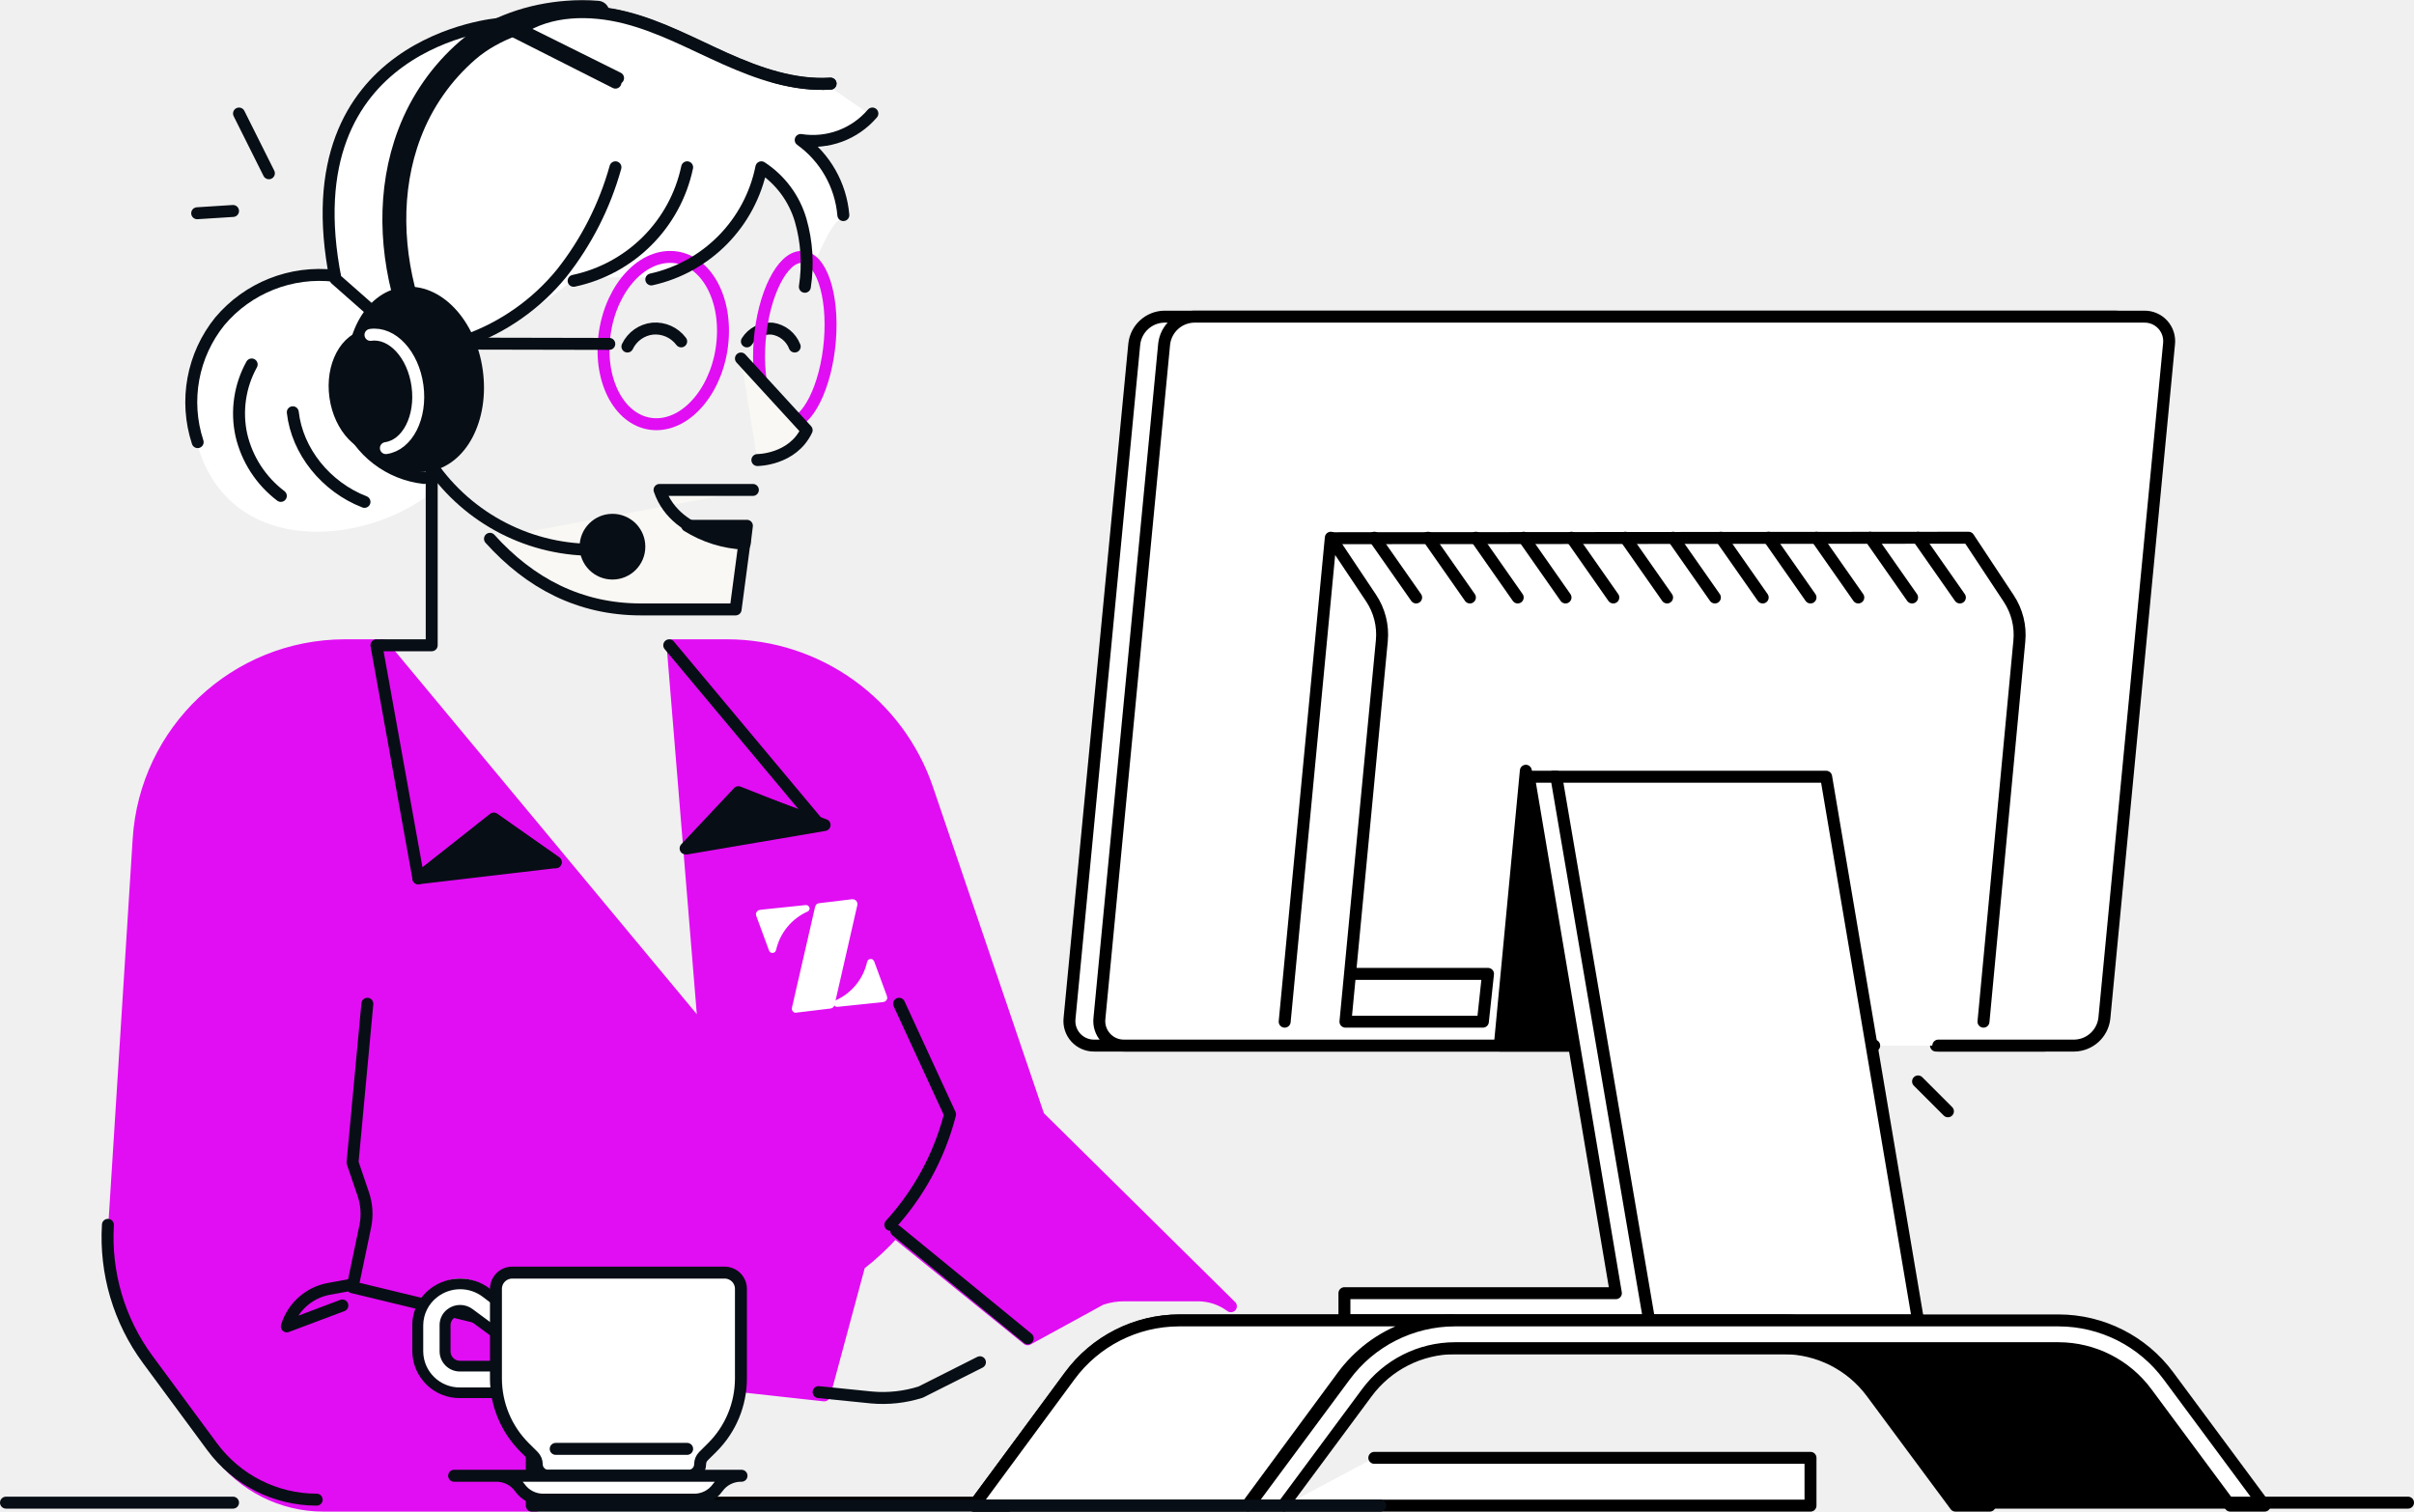
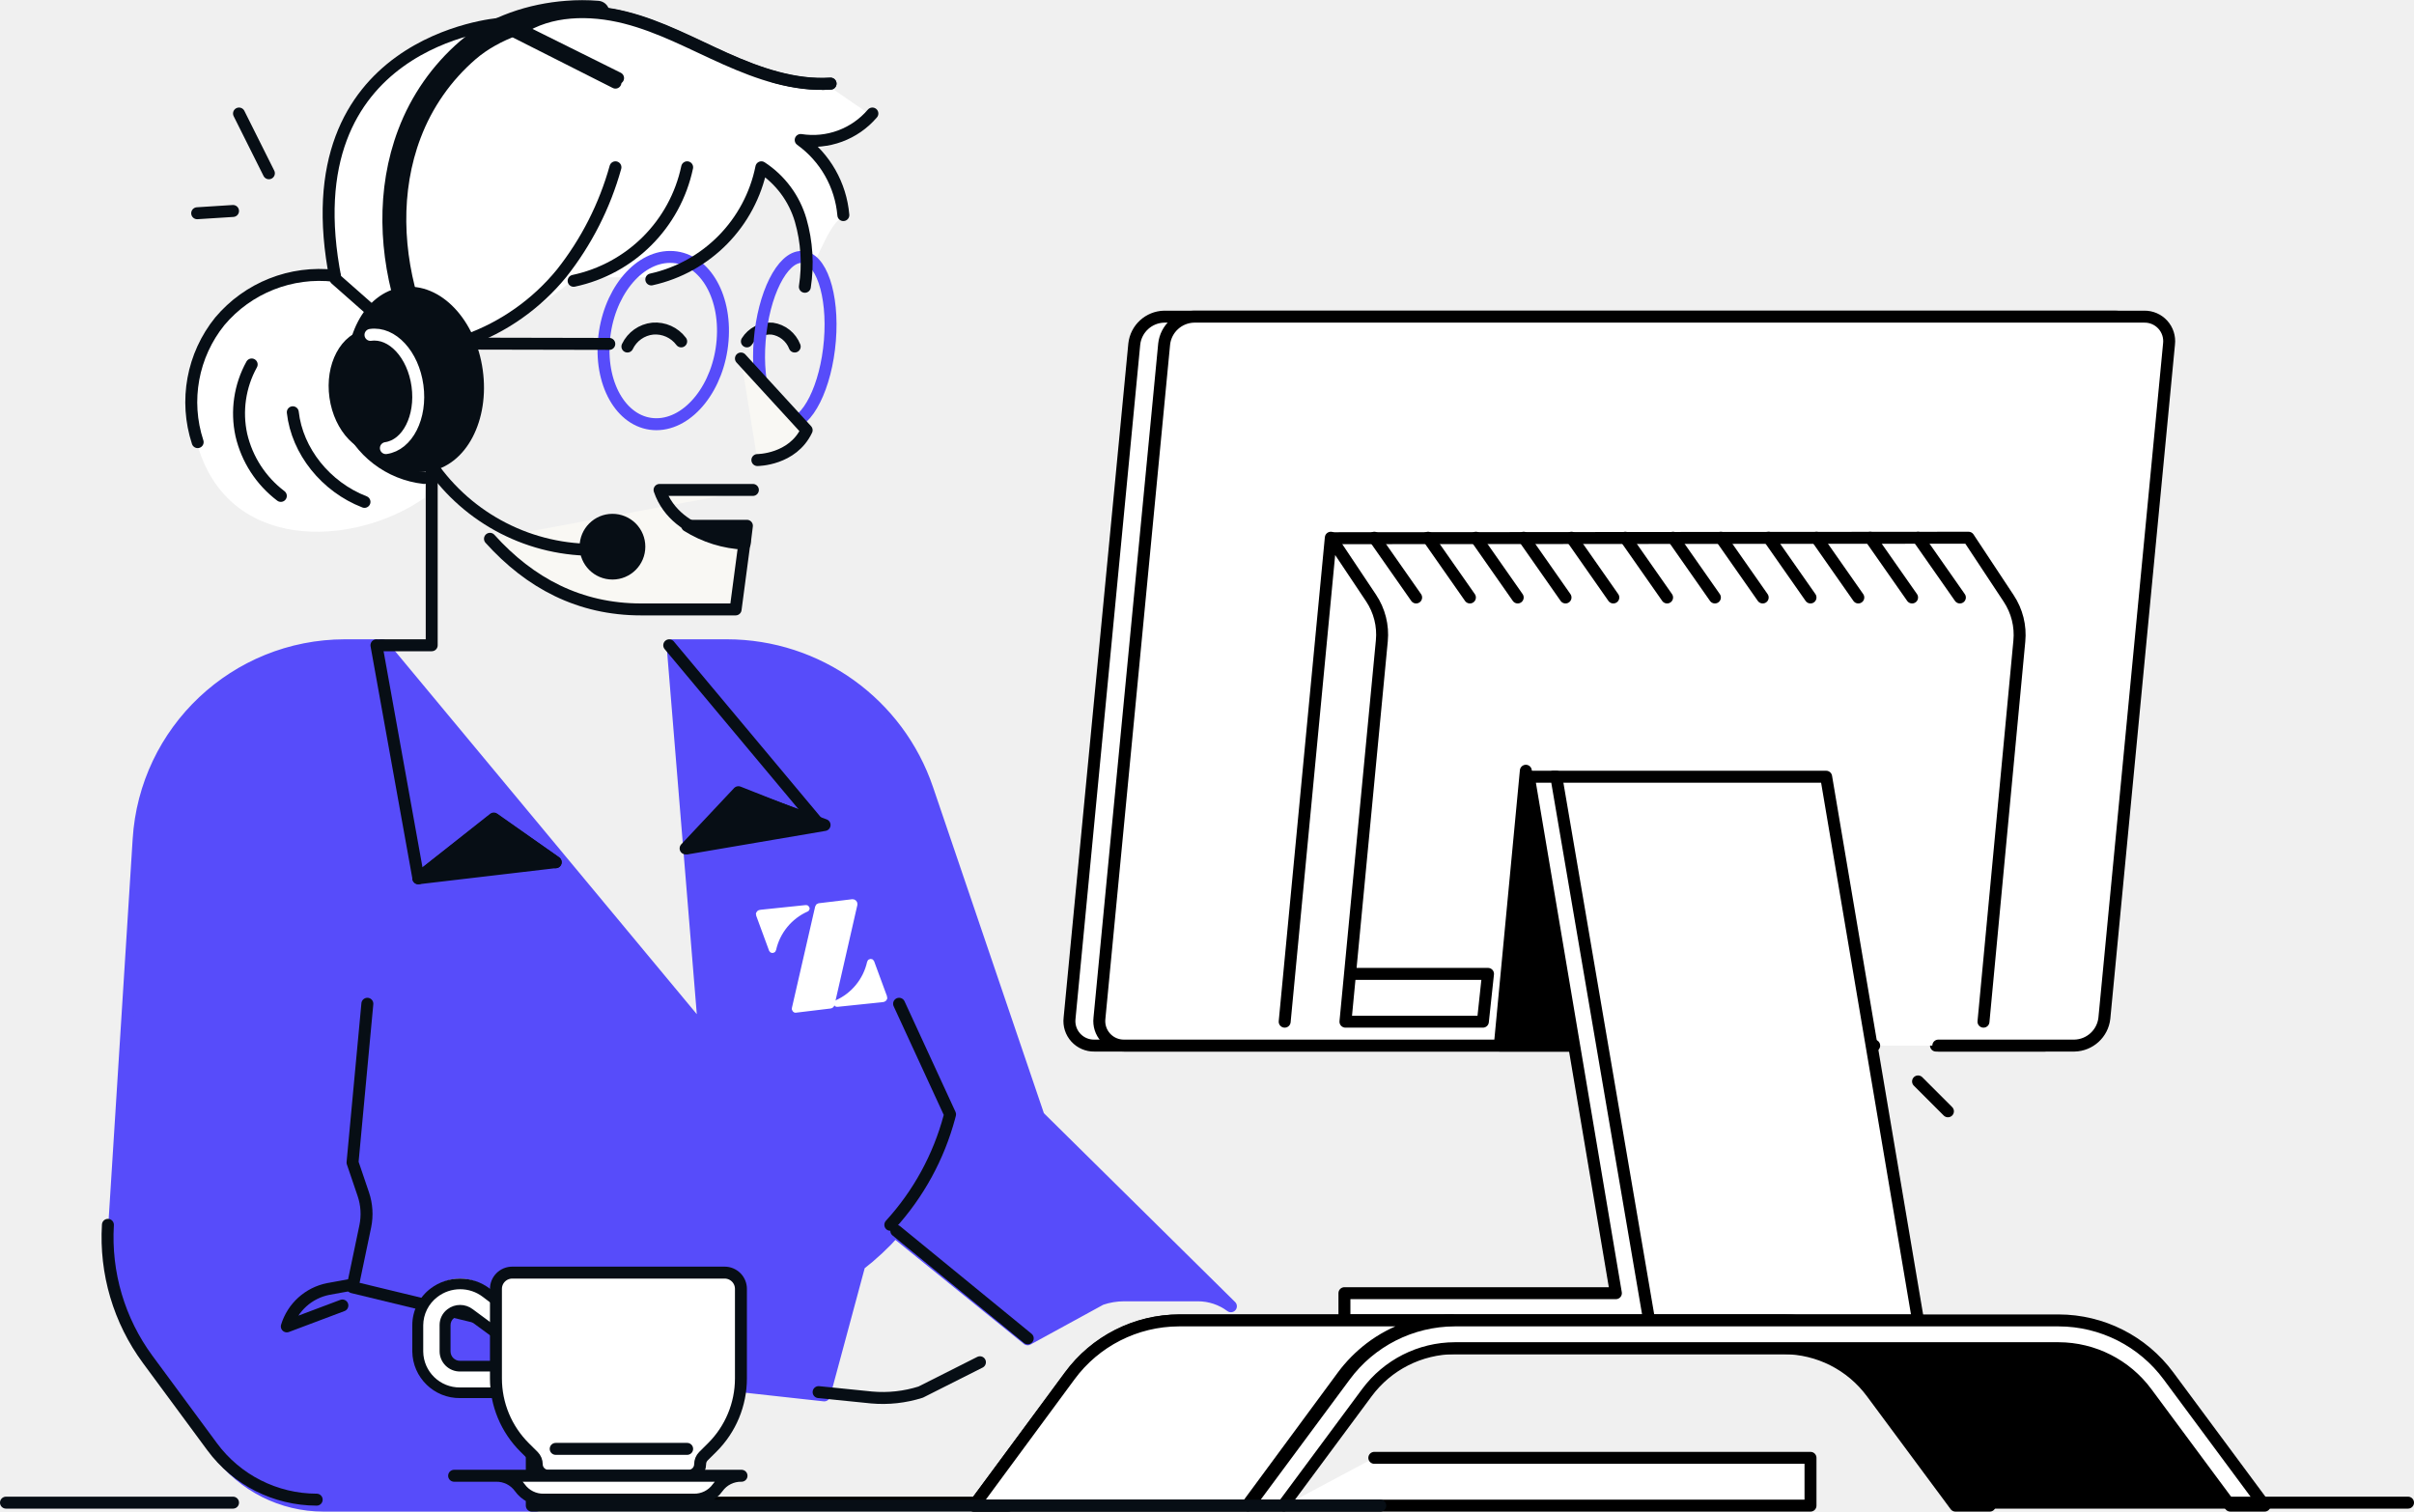
<svg xmlns="http://www.w3.org/2000/svg" viewBox="0 0 404 253" role="img">
  <path d="M71.05,83.34C59,91.71,37.55,92.59,32.8,73.54c-3.87-15.49,6.72-29,22.68-27.44-3-25,3.19-37.48,28.89-42.4L99.44,2C116,3,123.09,15.76,138.63,14.38l3.62,2.49L146,19.44c-4.06,3.18-5.33,5.11-10.27,5.52,3.3,3.37,5.12,6.61,5.53,11.22-2.36,1-4,6.24-6.77,11.44.94-8.61-.32-15.93-7.39-19.7-2.09,10-9,15.66-18.71,18.49h-12C83.82,57.3,71.05,57.76,72.92,59.56Z" transform="translate(0 0)" fill="#fff" fill-rule="evenodd" />
  <line x1="179" y1="251.5" x2="52" y2="251.5" fill="none" stroke="#000" stroke-linecap="round" stroke-linejoin="round" stroke-width="2" />
  <path d="M324,175h18.2a5.15,5.15,0,0,0,5-4.58L358,57.58A4.1,4.1,0,0,0,353.83,53h-159a5.15,5.15,0,0,0-5,4.58L179,170.42a4.1,4.1,0,0,0,4.15,4.58H313.25" transform="translate(0 0)" fill="#fff" fill-rule="evenodd" />
  <path d="M324,175h18.2a5.15,5.15,0,0,0,5-4.58L358,57.58A4.1,4.1,0,0,0,353.83,53h-159a5.15,5.15,0,0,0-5,4.58L179,170.42a4.1,4.1,0,0,0,4.15,4.58H313.25" transform="translate(0 0)" fill="none" stroke="#000" stroke-linecap="round" stroke-linejoin="round" stroke-width="2" />
  <path d="M324.39,175h22.79a5.15,5.15,0,0,0,5-4.58L363,57.58A4.1,4.1,0,0,0,358.83,53h-159a5.15,5.15,0,0,0-5,4.58L184,170.42a4.1,4.1,0,0,0,4.15,4.58H313.66" transform="translate(0 0)" fill="#fff" fill-rule="evenodd" />
  <path d="M324.39,175h22.79a5.15,5.15,0,0,0,5-4.58L363,57.58A4.1,4.1,0,0,0,358.83,53h-159a5.15,5.15,0,0,0-5,4.58L184,170.42a4.1,4.1,0,0,0,4.15,4.58H313.66" transform="translate(0 0)" fill="none" stroke="#000" stroke-linecap="round" stroke-linejoin="round" stroke-width="2" />
  <polygon points="321 221 275.38 221 260 130 305.62 130 321 221" fill="#fff" fill-rule="evenodd" />
  <polygon points="321 221 275.38 221 260 130 305.62 130 321 221" fill="none" stroke="#000" stroke-linecap="round" stroke-linejoin="round" stroke-width="2" />
  <polygon points="276 221 225 221 225 216.44 270.43 216.44 255.86 130 260.46 130 276 221" fill="#fff" fill-rule="evenodd" />
  <polygon points="276 221 225 221 225 216.44 270.43 216.44 255.86 130 260.46 130 276 221" fill="none" stroke="#000" stroke-linecap="round" stroke-linejoin="round" stroke-width="2" />
  <polygon points="255.36 129 251 175 263 175 255.36 129" fill-rule="evenodd" />
  <polygon points="255.36 129 251 175 263 175 255.36 129" fill="none" stroke="#000" stroke-linecap="round" stroke-linejoin="round" stroke-width="2" />
  <path d="M215,171l7.72-81,6.73,10.08a11,11,0,0,1,1.81,7.17L225.17,171h23l.86-8H225.94" transform="translate(0 0)" fill="#fff" fill-rule="evenodd" />
  <path d="M215,171l7.72-81,6.73,10.08a11,11,0,0,1,1.81,7.17L225.17,171h23l.86-8H225.94" transform="translate(0 0)" fill="none" stroke="#000" stroke-linecap="round" stroke-linejoin="round" stroke-width="2" />
  <path d="M223,90.08,329.45,90l6.71,10.15a11,11,0,0,1,1.79,7.16l-6,63.69" transform="translate(0 0)" fill="none" stroke="#000" stroke-linecap="round" stroke-linejoin="round" stroke-width="2" />
  <line x1="321" y1="90" x2="328" y2="100" fill="none" stroke="#000" stroke-linecap="round" stroke-linejoin="round" stroke-width="2" />
  <line x1="313" y1="90" x2="320" y2="100" fill="none" stroke="#000" stroke-linecap="round" stroke-linejoin="round" stroke-width="2" />
  <line x1="304" y1="90" x2="311" y2="100" fill="none" stroke="#000" stroke-linecap="round" stroke-linejoin="round" stroke-width="2" />
  <line x1="296" y1="90" x2="303" y2="100" fill="none" stroke="#000" stroke-linecap="round" stroke-linejoin="round" stroke-width="2" />
  <line x1="288" y1="90" x2="295" y2="100" fill="none" stroke="#000" stroke-linecap="round" stroke-linejoin="round" stroke-width="2" />
  <line x1="280" y1="90" x2="287" y2="100" fill="none" stroke="#000" stroke-linecap="round" stroke-linejoin="round" stroke-width="2" />
  <line x1="272" y1="90" x2="279" y2="100" fill="none" stroke="#000" stroke-linecap="round" stroke-linejoin="round" stroke-width="2" />
  <line x1="263" y1="90" x2="270" y2="100" fill="none" stroke="#000" stroke-linecap="round" stroke-linejoin="round" stroke-width="2" />
  <line x1="255" y1="90" x2="262" y2="100" fill="none" stroke="#000" stroke-linecap="round" stroke-linejoin="round" stroke-width="2" />
  <line x1="247" y1="90" x2="254" y2="100" fill="none" stroke="#000" stroke-linecap="round" stroke-linejoin="round" stroke-width="2" />
  <line x1="239" y1="90" x2="246" y2="100" fill="none" stroke="#000" stroke-linecap="round" stroke-linejoin="round" stroke-width="2" />
  <line x1="230" y1="90" x2="237" y2="100" fill="none" stroke="#000" stroke-linecap="round" stroke-linejoin="round" stroke-width="2" />
  <path d="M359.11,232.34A18.24,18.24,0,0,0,344.54,225H299a18.24,18.24,0,0,1,14.57,7.34l10.48,14.07,3.41,4.59H373l-3.42-4.59Z" transform="translate(0 0)" fill-rule="evenodd" />
  <path d="M359.11,232.34A18.24,18.24,0,0,0,344.54,225H299a18.24,18.24,0,0,1,14.57,7.34l10.48,14.07,3.41,4.59H373l-3.42-4.59Z" transform="translate(0 0)" fill="none" stroke="#000" stroke-linecap="round" stroke-linejoin="round" stroke-width="2" />
  <path d="M182.76,233.09a18.39,18.39,0,0,1,14.7-7.44H298.54a18.37,18.37,0,0,1,14.7,7.44l10.57,14.26,3.45,4.65H333l-16.08-21.7a22.9,22.9,0,0,0-18.38-9.3H197.46a22.9,22.9,0,0,0-18.38,9.3L163,252h5.74l3.45-4.65Z" transform="translate(0 0)" fill="none" stroke="#000" stroke-linecap="round" stroke-linejoin="round" stroke-width="2" />
  <path d="M229,221H197.29A22.75,22.75,0,0,0,179,230.3L163,252h45.71l16-21.7a23.48,23.48,0,0,1,4.58-4.65A22.62,22.62,0,0,1,243,221Z" transform="translate(0 0)" fill="#fff" fill-rule="evenodd" />
  <path d="M229,221H197.29A22.75,22.75,0,0,0,179,230.3L163,252h45.71l16-21.7a23.48,23.48,0,0,1,4.58-4.65A22.62,22.62,0,0,1,243,221Z" transform="translate(0 0)" fill="none" stroke="#000" stroke-linecap="round" stroke-linejoin="round" stroke-width="2" />
  <path d="M228.76,233.09a18.37,18.37,0,0,1,14.7-7.44H344.54a18.37,18.37,0,0,1,14.7,7.44l10.57,14.26,3.45,4.65H379l-16.08-21.7a22.9,22.9,0,0,0-18.38-9.3H243.46a22.9,22.9,0,0,0-18.38,9.3L209,252h5.74l3.45-4.65Z" transform="translate(0 0)" fill="#fff" fill-rule="evenodd" />
  <path d="M228.76,233.09a18.37,18.37,0,0,1,14.7-7.44H344.54a18.37,18.37,0,0,1,14.7,7.44l10.57,14.26,3.45,4.65H379l-16.08-21.7a22.9,22.9,0,0,0-18.38-9.3H243.46a22.9,22.9,0,0,0-18.38,9.3L209,252h5.74l3.45-4.65Z" transform="translate(0 0)" fill="none" stroke="#000" stroke-linecap="round" stroke-linejoin="round" stroke-width="2" />
  <polyline points="215 252 303 252 303 244 230 244" fill="#fff" fill-rule="evenodd" />
  <polyline points="215 252 303 252 303 244 230 244" fill="none" stroke="#000" stroke-linecap="round" stroke-linejoin="round" stroke-width="2" />
  <path d="M321,181l5,5" transform="translate(0 0)" fill="none" stroke="#000" stroke-linecap="round" stroke-linejoin="round" stroke-width="2" />
  <line x1="327" y1="251.5" x2="403" y2="251.5" fill="none" />
  <line x1="327" y1="251.5" x2="403" y2="251.5" fill="none" stroke="#000" stroke-linecap="round" stroke-linejoin="round" stroke-width="2" />
  <line x1="39" y1="251.5" x2="1" y2="251.5" fill="none" />
  <line x1="39" y1="251.5" x2="1" y2="251.5" fill="none" stroke="#070e15" stroke-linecap="round" stroke-linejoin="round" stroke-width="2" />
  <path d="M105,58a5.31,5.31,0,0,1,4.24-3A5.38,5.38,0,0,1,114,57.14" transform="translate(0 0)" fill="none" stroke="#070e15" stroke-linecap="round" stroke-linejoin="round" stroke-width="2" />
  <path d="M133,58a4.78,4.78,0,0,0-3.77-3A4.57,4.57,0,0,0,125,57.14" transform="translate(0 0)" fill="none" stroke="#070e15" stroke-linecap="round" stroke-linejoin="round" stroke-width="2" />
-   <path d="M188.13,216.8h12.39a9.23,9.23,0,0,1,5.48,1.83l-32.17-31.77-18.62-54.78A35.45,35.45,0,0,0,121.67,108h-9.11l5.31,64.82L64,108H57.7a34.63,34.63,0,0,0-34.5,32.5l-4.14,65.58a34.28,34.28,0,0,0,6.69,22.49l10.82,14.58A21.88,21.88,0,0,0,54.14,252H89.72V228.24l48.22,5.31,5.89-21.86a43.79,43.79,0,0,0,5.93-5.53l22.22,18,12.27-6.71a11.92,11.92,0,0,1,3.88-.65" transform="translate(0 0)" fill="#E10EF3" fill-rule="evenodd" />
-   <path d="M188.13,216.8h12.39a9.23,9.23,0,0,1,5.48,1.83l-32.17-31.77-18.62-54.78A35.45,35.45,0,0,0,121.67,108h-9.11l5.31,64.82L64,108H57.7a34.63,34.63,0,0,0-34.5,32.5l-4.14,65.58a34.28,34.28,0,0,0,6.69,22.49l10.82,14.58A21.88,21.88,0,0,0,54.14,252H89.72V228.24l48.22,5.31,5.89-21.86a43.79,43.79,0,0,0,5.93-5.53l22.22,18,12.27-6.71A11.92,11.92,0,0,1,188.13,216.8Z" transform="translate(0 0)" fill="none" stroke="#E10EF3" stroke-linecap="round" stroke-linejoin="round" stroke-width="2" />
-   <path d="M138.89,57c-.63,7.73-3.77,14-7,14s-5.38-6.24-4.75-14,3.77-14,7-14S139.52,49.24,138.89,57Z" transform="translate(0 0)" fill="none" stroke="#E10EF3" stroke-linecap="round" stroke-linejoin="round" stroke-width="2" />
+   <path d="M188.13,216.8h12.39a9.23,9.23,0,0,1,5.48,1.83l-32.17-31.77-18.62-54.78A35.45,35.45,0,0,0,121.67,108h-9.11l5.31,64.82L64,108H57.7a34.63,34.63,0,0,0-34.5,32.5l-4.14,65.58a34.28,34.28,0,0,0,6.69,22.49l10.82,14.58A21.88,21.88,0,0,0,54.14,252H89.72V228.24l48.22,5.31,5.89-21.86a43.79,43.79,0,0,0,5.93-5.53l22.22,18,12.27-6.71a11.92,11.92,0,0,1,3.88-.65" transform="translate(0 0)" fill="#574CFA" fill-rule="evenodd" />
+   <path d="M188.13,216.8h12.39a9.23,9.23,0,0,1,5.48,1.83l-32.17-31.77-18.62-54.78A35.45,35.45,0,0,0,121.67,108h-9.11l5.31,64.82L64,108H57.7a34.63,34.63,0,0,0-34.5,32.5l-4.14,65.58a34.28,34.28,0,0,0,6.69,22.49l10.82,14.58A21.88,21.88,0,0,0,54.14,252H89.72V228.24l48.22,5.31,5.89-21.86a43.79,43.79,0,0,0,5.93-5.53l22.22,18,12.27-6.71A11.92,11.92,0,0,1,188.13,216.8Z" transform="translate(0 0)" fill="none" stroke="#574CFA" stroke-linecap="round" stroke-linejoin="round" stroke-width="2" />
+   <path d="M138.89,57c-.63,7.73-3.77,14-7,14s-5.38-6.24-4.75-14,3.77-14,7-14S139.52,49.24,138.89,57Z" transform="translate(0 0)" fill="none" stroke="#574CFA" stroke-linecap="round" stroke-linejoin="round" stroke-width="2" />
  <path d="M126.75,77s5.88,0,8.25-5L124,60" transform="translate(0 0)" fill="#f9f8f4" fill-rule="evenodd" />
  <path d="M126.75,77s5.88,0,8.25-5L124,60" transform="translate(0 0)" fill="none" stroke="#070e15" stroke-linecap="round" stroke-linejoin="round" stroke-width="2" />
-   <path d="M120.93,57c-.63,7.73-5.59,14-11.08,14s-9.42-6.22-8.78-14,5.59-14,11.08-14S121.57,49.22,120.93,57Z" transform="translate(0 0)" fill="none" stroke="#E10EF3" stroke-linecap="round" stroke-linejoin="round" stroke-width="2" />
+   <path d="M120.93,57c-.63,7.73-5.59,14-11.08,14s-9.42-6.22-8.78-14,5.59-14,11.08-14S121.57,49.22,120.93,57Z" transform="translate(0 0)" fill="none" stroke="#574CFA" stroke-linecap="round" stroke-linejoin="round" stroke-width="2" />
  <path d="M69,56c4.25,1.16,3.92,4.08,3.92,4.08l-2.77,3.59c1.46,2.11,3.1,3.06,5.85,4.33" transform="translate(0 0)" fill="none" stroke="#070e15" stroke-linecap="round" stroke-linejoin="round" stroke-width="2" />
  <path d="M64.43,54l-8.27-7.29C48.22,6.68,83.55,4,83.55,4L103,13.83" transform="translate(0 0)" fill="none" stroke="#070e15" stroke-linecap="round" stroke-linejoin="round" stroke-width="2" />
  <path d="M56,46.16a21.8,21.8,0,0,0-19.21,7.61A21.53,21.53,0,0,0,33.08,74" transform="translate(0 0)" fill="none" stroke="#070e15" stroke-linecap="round" stroke-linejoin="round" stroke-width="2" />
  <path d="M42.12,61a16.94,16.94,0,0,0-1.73,11.8A17.85,17.85,0,0,0,47,83" transform="translate(0 0)" fill="none" stroke="#070e15" stroke-linecap="round" stroke-linejoin="round" stroke-width="2" />
  <path d="M63.63,108h8.62V73.42c-2.33-1.91-8.64-5.81-9.21-13.21-.22-3,.39-6.26,2.8-8.07s8.35-2.38,12,5.37l24.13.05" transform="translate(0 0)" fill="none" stroke="#070e15" stroke-linecap="round" stroke-linejoin="round" stroke-width="2" />
  <path d="M59,215l-4.07.74A9.09,9.09,0,0,0,48,222l9.3-3.5" transform="translate(0 0)" fill="none" stroke="#070e15" stroke-linecap="round" stroke-linejoin="round" stroke-width="2" />
  <path d="M61.48,168,59,194.57l1.8,5.3a10.28,10.28,0,0,1,.33,5.39L59,215.45l23.58,5.71A7.44,7.44,0,0,1,87.42,225L89,228" transform="translate(0 0)" fill="none" stroke="#070e15" stroke-linecap="round" stroke-linejoin="round" stroke-width="2" />
  <path d="M18.06,205a34.46,34.46,0,0,0,6.66,22.53L35.5,242.14A21.78,21.78,0,0,0,53,251" transform="translate(0 0)" fill="none" stroke="#070e15" stroke-linecap="round" stroke-linejoin="round" stroke-width="2" />
  <line x1="150" y1="206" x2="172" y2="224" fill="none" stroke="#070e15" stroke-linecap="round" stroke-linejoin="round" stroke-width="2" />
  <path d="M150.47,168,159,186.51l-.11.42A43.43,43.43,0,0,1,149,205" transform="translate(0 0)" fill="none" stroke="#070e15" stroke-linecap="round" stroke-linejoin="round" stroke-width="2" />
  <polyline points="89 228 89 252 231 252" fill="none" stroke="#070e15" stroke-linecap="round" stroke-linejoin="round" stroke-width="2" />
  <path d="M164,228l-9.92,5a21,21,0,0,1-8.19.9L137,233" transform="translate(0 0)" fill="none" stroke="#070e15" stroke-linecap="round" stroke-linejoin="round" stroke-width="2" />
  <path d="M78,57A36.35,36.35,0,0,0,94,45.72,50.35,50.35,0,0,0,103,28" transform="translate(0 0)" fill="none" stroke="#070e15" stroke-linecap="round" stroke-linejoin="round" stroke-width="2" />
  <path d="M115,28A24.62,24.62,0,0,1,96,47" transform="translate(0 0)" fill="none" stroke="#070e15" stroke-linecap="round" stroke-linejoin="round" stroke-width="2" />
  <path d="M109,46.77A24.09,24.09,0,0,0,127.42,28,15.9,15.9,0,0,1,134,36.87,26,26,0,0,1,134.7,48" transform="translate(0 0)" fill="none" stroke="#070e15" stroke-linecap="round" stroke-linejoin="round" stroke-width="2" />
  <path d="M49,69c.73,6.51,5.52,12.49,12,15" transform="translate(0 0)" fill="none" stroke="#070e15" stroke-linecap="round" stroke-linejoin="round" stroke-width="2" />
  <path d="M58,70A15.77,15.77,0,0,0,71,80" transform="translate(0 0)" fill="none" stroke="#070e15" stroke-linecap="round" stroke-linejoin="round" stroke-width="2" />
  <polyline points="93 144.32 82.65 137.1 70.02 147 63 108" fill="none" stroke="#070e15" stroke-linecap="round" stroke-linejoin="round" stroke-width="2" />
  <polyline points="114.74 142 123.58 132.59 137 137.9 112 108" fill="none" stroke="#070e15" stroke-linecap="round" stroke-linejoin="round" stroke-width="2" />
  <polygon points="138 138.08 115 142 124.14 133 138 138.08" fill="#070e15" fill-rule="evenodd" />
  <polygon points="138 138.08 115 142 124.14 133 138 138.08" fill="none" stroke="#070e15" stroke-linecap="round" stroke-linejoin="round" stroke-width="2" />
  <polygon points="70 147 93 144.3 82.64 137 70 147" fill="#070e15" fill-rule="evenodd" />
  <polygon points="70 147 93 144.3 82.64 137 70 147" fill="none" stroke="#070e15" stroke-linecap="round" stroke-linejoin="round" stroke-width="2" />
  <path d="M87,4.9c5-3.35,11.71-3.48,17.61-2s11.28,4.42,16.81,6.9S132.92,14.36,139,14" transform="translate(0 0)" fill="#fff" fill-rule="evenodd" />
  <path d="M87,4.9c5-3.35,11.71-3.48,17.61-2s11.28,4.42,16.81,6.9S132.92,14.36,139,14" transform="translate(0 0)" fill="none" stroke="#070e15" stroke-linecap="round" stroke-linejoin="round" stroke-width="2" />
  <path d="M126,82H110.38c2.88,8.43,14.24,8.6,14.24,8.6L123.11,102H107.28C97,102,88.69,97.61,82,90.18" transform="translate(0 0)" fill="#f9f8f4" fill-rule="evenodd" />
  <path d="M126,82H110.38c2.88,8.43,14.24,8.6,14.24,8.6L123.11,102H107.28C97,102,88.69,97.61,82,90.18" transform="translate(0 0)" fill="none" stroke="#070e15" stroke-linecap="round" stroke-linejoin="round" stroke-width="2" />
  <path d="M129.17,158.92c0,.1.2.11.22,0a9.78,9.78,0,0,1,5.58-6.82c.07,0,0-.13-.07-.12l-7.6.79c-.17,0-.34.15-.29.28Z" transform="translate(0 0)" fill="#fff" fill-rule="evenodd" />
  <path d="M129.17,158.92c0,.1.2.11.22,0a9.78,9.78,0,0,1,5.58-6.82c.07,0,0-.13-.07-.12l-7.6.79c-.17,0-.34.15-.29.28Z" transform="translate(0 0)" fill="none" stroke="#fff" stroke-linecap="round" stroke-linejoin="round" />
  <path d="M133.13,169l5.8-.7a.28.28,0,0,0,.25-.22L143,151.35a.31.31,0,0,0-.32-.35l-5.57.67a.24.24,0,0,0-.2.17l-3.9,17a.12.12,0,0,0,.13.13" transform="translate(0 0)" fill="#fff" fill-rule="evenodd" />
  <path d="M133.13,169l5.8-.7a.28.28,0,0,0,.25-.22L143,151.35a.31.31,0,0,0-.32-.35l-5.57.67a.24.24,0,0,0-.2.17l-3.9,17a.12.12,0,0,0,.13.13" transform="translate(0 0)" fill="none" stroke="#fff" stroke-linecap="round" stroke-linejoin="round" />
  <path d="M145.83,161.08c0-.1-.2-.11-.22,0a9.78,9.78,0,0,1-5.58,6.82c-.07,0,0,.13.07.12l7.6-.79c.17,0,.34-.15.29-.28Z" transform="translate(0 0)" fill="#fff" fill-rule="evenodd" />
  <path d="M145.83,161.08c0-.1-.2-.11-.22,0a9.78,9.78,0,0,1-5.58,6.82c-.07,0,0,.13.07.12l7.6-.79c.17,0,.34-.15.29-.28Z" transform="translate(0 0)" fill="none" stroke="#fff" stroke-linecap="round" stroke-linejoin="round" />
  <path d="M79.8,62.06c1.12,8-2.59,15.07-8.28,15.87s-11.21-5-12.32-13,2.59-15.07,8.28-15.87,11.21,5,12.32,13" transform="translate(0 0)" fill="#070e15" fill-rule="evenodd" />
  <path d="M79.8,62.06c1.12,8-2.59,15.07-8.28,15.87s-11.21-5-12.32-13,2.59-15.07,8.28-15.87S78.69,54.09,79.8,62.06Z" transform="translate(0 0)" fill="none" stroke="#070e15" stroke-linecap="round" stroke-linejoin="round" stroke-width="2" />
  <path d="M69.87,64.56c.74,5.22-1.73,9.87-5.53,10.39s-7.47-3.29-8.21-8.51,1.73-9.87,5.53-10.39,7.47,3.29,8.21,8.51" transform="translate(0 0)" fill="#070e15" fill-rule="evenodd" />
  <path d="M69.87,64.56c.74,5.22-1.73,9.87-5.53,10.39s-7.47-3.29-8.21-8.51,1.73-9.87,5.53-10.39S69.13,59.34,69.87,64.56Z" transform="translate(0 0)" fill="none" stroke="#070e15" stroke-linecap="round" stroke-linejoin="round" stroke-width="2" />
  <path d="M62,56.05c3.64-.52,7.16,3.29,7.87,8.53S68.21,74.48,64.58,75" transform="translate(0 0)" fill="#070e15" fill-rule="evenodd" />
  <path d="M62,56.05c3.64-.52,7.16,3.29,7.87,8.53S68.21,74.48,64.58,75" transform="translate(0 0)" fill="none" stroke="#fff" stroke-linecap="round" stroke-linejoin="round" stroke-width="2" />
  <path d="M100,2.13a31.51,31.51,0,0,0-5.14,0c-5.79.43-12.12,2.44-16.56,6.26a34.69,34.69,0,0,0-9.78,14c-3.58,9.43-3.15,20.09,0,29.66" transform="translate(0 0)" fill="none" stroke="#070e15" stroke-linecap="round" stroke-linejoin="round" stroke-width="4" />
  <path d="M139,14c-6.08.41-12-1.66-17.58-4.14s-10.91-5.41-16.81-6.9S92,1.55,87,4.9l16.44,8.17" transform="translate(0 0)" fill="#fff" fill-rule="evenodd" />
  <path d="M139,14c-6.08.41-12-1.66-17.58-4.14s-10.91-5.41-16.81-6.9S92,1.55,87,4.9l16.44,8.17" transform="translate(0 0)" fill="none" stroke="#070e15" stroke-linecap="round" stroke-linejoin="round" stroke-width="2" />
  <path d="M71,76A32.88,32.88,0,0,0,98,92" transform="translate(0 0)" fill="none" stroke="#070e15" stroke-linecap="round" stroke-linejoin="round" stroke-width="2" />
  <path d="M107,91.5a4.5,4.5,0,1,1-4.5-4.5,4.49,4.49,0,0,1,4.5,4.5" transform="translate(0 0)" fill="#070e15" fill-rule="evenodd" />
  <path d="M107,91.5a4.5,4.5,0,1,1-4.5-4.5A4.49,4.49,0,0,1,107,91.5Z" transform="translate(0 0)" fill="none" stroke="#070e15" stroke-linecap="round" stroke-linejoin="round" stroke-width="2" />
  <path d="M141.14,36A17.3,17.3,0,0,0,134,23.43,13.1,13.1,0,0,0,146,19" transform="translate(0 0)" fill="none" stroke="#070e15" stroke-linecap="round" stroke-linejoin="round" stroke-width="2" />
  <path d="M45,29q-2.51-5-5-10" transform="translate(0 0)" fill="none" stroke="#070e15" stroke-linecap="round" stroke-linejoin="round" stroke-width="2" />
  <path d="M39,35.31l-6,.38" transform="translate(0 0)" fill="none" stroke="#070e15" stroke-linecap="round" stroke-linejoin="round" stroke-width="2" />
  <path d="M115,88a19.74,19.74,0,0,0,9.63,3l.37-3Z" transform="translate(0 0)" fill="#070e15" fill-rule="evenodd" />
  <path d="M115,88a19.74,19.74,0,0,0,9.63,3l.37-3Z" transform="translate(0 0)" fill="none" stroke="#070e15" stroke-linecap="round" stroke-linejoin="round" stroke-width="2" />
  <path d="M77,233a7.11,7.11,0,0,1-7-7.2v-4.6a7.23,7.23,0,0,1,2.7-5.68,6.84,6.84,0,0,1,8.6,0l2.35,1.88a1,1,0,0,1,.35.73v3.41a.93.93,0,0,1-.5.83.85.85,0,0,1-.4.1.88.88,0,0,1-.54-.18l-4-3.1a2.45,2.45,0,0,0-1.54-.54,2.4,2.4,0,0,0-1.52.53,2.58,2.58,0,0,0-1,2v4.6A2.51,2.51,0,0,0,77,228.35h6.1a.92.92,0,0,1,.9.93v2.79a.92.92,0,0,1-.9.93Z" transform="translate(0 0)" fill="#fff" fill-rule="evenodd" />
  <path d="M77,214a8.17,8.17,0,0,0-4.91,1.64A7.69,7.69,0,0,0,69,221.8v4.4a7.91,7.91,0,0,0,8,7.8h6.17A1.81,1.81,0,0,0,85,232.22v-2.67a1.81,1.81,0,0,0-1.83-1.79H77a1.58,1.58,0,0,1-1.6-1.56v-4.4a1.5,1.5,0,0,1,.62-1.23,1.62,1.62,0,0,1,2,0l4.1,3a1.86,1.86,0,0,0,1.09.35,2,2,0,0,0,.82-.18,1.79,1.79,0,0,0,1-1.6v-3.27a1.77,1.77,0,0,0-.7-1.4l-2.39-1.81A8.17,8.17,0,0,0,77,214m0,1.78a6.22,6.22,0,0,1,3.79,1.27l2.38,1.8v3.27l-4.06-3a3.48,3.48,0,0,0-2.11-.71,3.43,3.43,0,0,0-2.1.71,3.28,3.28,0,0,0-1.33,2.64v4.4A3.39,3.39,0,0,0,77,229.55h6.17v2.67H77a6.09,6.09,0,0,1-6.17-6v-4.4a6,6,0,0,1,2.38-4.75A6.22,6.22,0,0,1,77,215.78" transform="translate(0 0)" fill="#070e15" fill-rule="evenodd" />
  <path d="M124,215.72v15a16.3,16.3,0,0,1-4.8,11.54l-1.47,1.46a1.92,1.92,0,0,0-.56,1.36,1.93,1.93,0,0,1-1.94,1.92H91.77a1.93,1.93,0,0,1-1.94-1.92,1.92,1.92,0,0,0-.56-1.36l-1.47-1.46A16.3,16.3,0,0,1,83,230.72v-15A2.72,2.72,0,0,1,85.73,213h35.54a2.72,2.72,0,0,1,2.73,2.72" transform="translate(0 0)" fill="#fff" fill-rule="evenodd" />
  <path d="M124,215.72v15a16.3,16.3,0,0,1-4.8,11.54l-1.47,1.46a1.92,1.92,0,0,0-.56,1.36,1.93,1.93,0,0,1-1.94,1.92H91.77a1.93,1.93,0,0,1-1.94-1.92,1.92,1.92,0,0,0-.56-1.36l-1.47-1.46A16.3,16.3,0,0,1,83,230.72v-15A2.72,2.72,0,0,1,85.73,213h35.54A2.72,2.72,0,0,1,124,215.72Z" transform="translate(0 0)" fill="none" stroke="#070e15" stroke-linecap="round" stroke-linejoin="round" stroke-width="2" />
  <path d="M76,247h7a4.78,4.78,0,0,1,4,2,4.78,4.78,0,0,0,4,2h25.1a4.78,4.78,0,0,0,4-2,4.78,4.78,0,0,1,4-2H76" transform="translate(0 0)" fill="#fff" fill-rule="evenodd" />
  <path d="M76,247h7a4.78,4.78,0,0,1,4,2,4.78,4.78,0,0,0,4,2h25.1a4.78,4.78,0,0,0,4-2,4.78,4.78,0,0,1,4-2H76" transform="translate(0 0)" fill="none" stroke="#070e15" stroke-linecap="round" stroke-linejoin="round" stroke-width="2" />
  <line x1="93" y1="242.5" x2="115" y2="242.5" fill="none" stroke="#070e15" stroke-linecap="round" stroke-linejoin="round" stroke-width="2" />
</svg>
